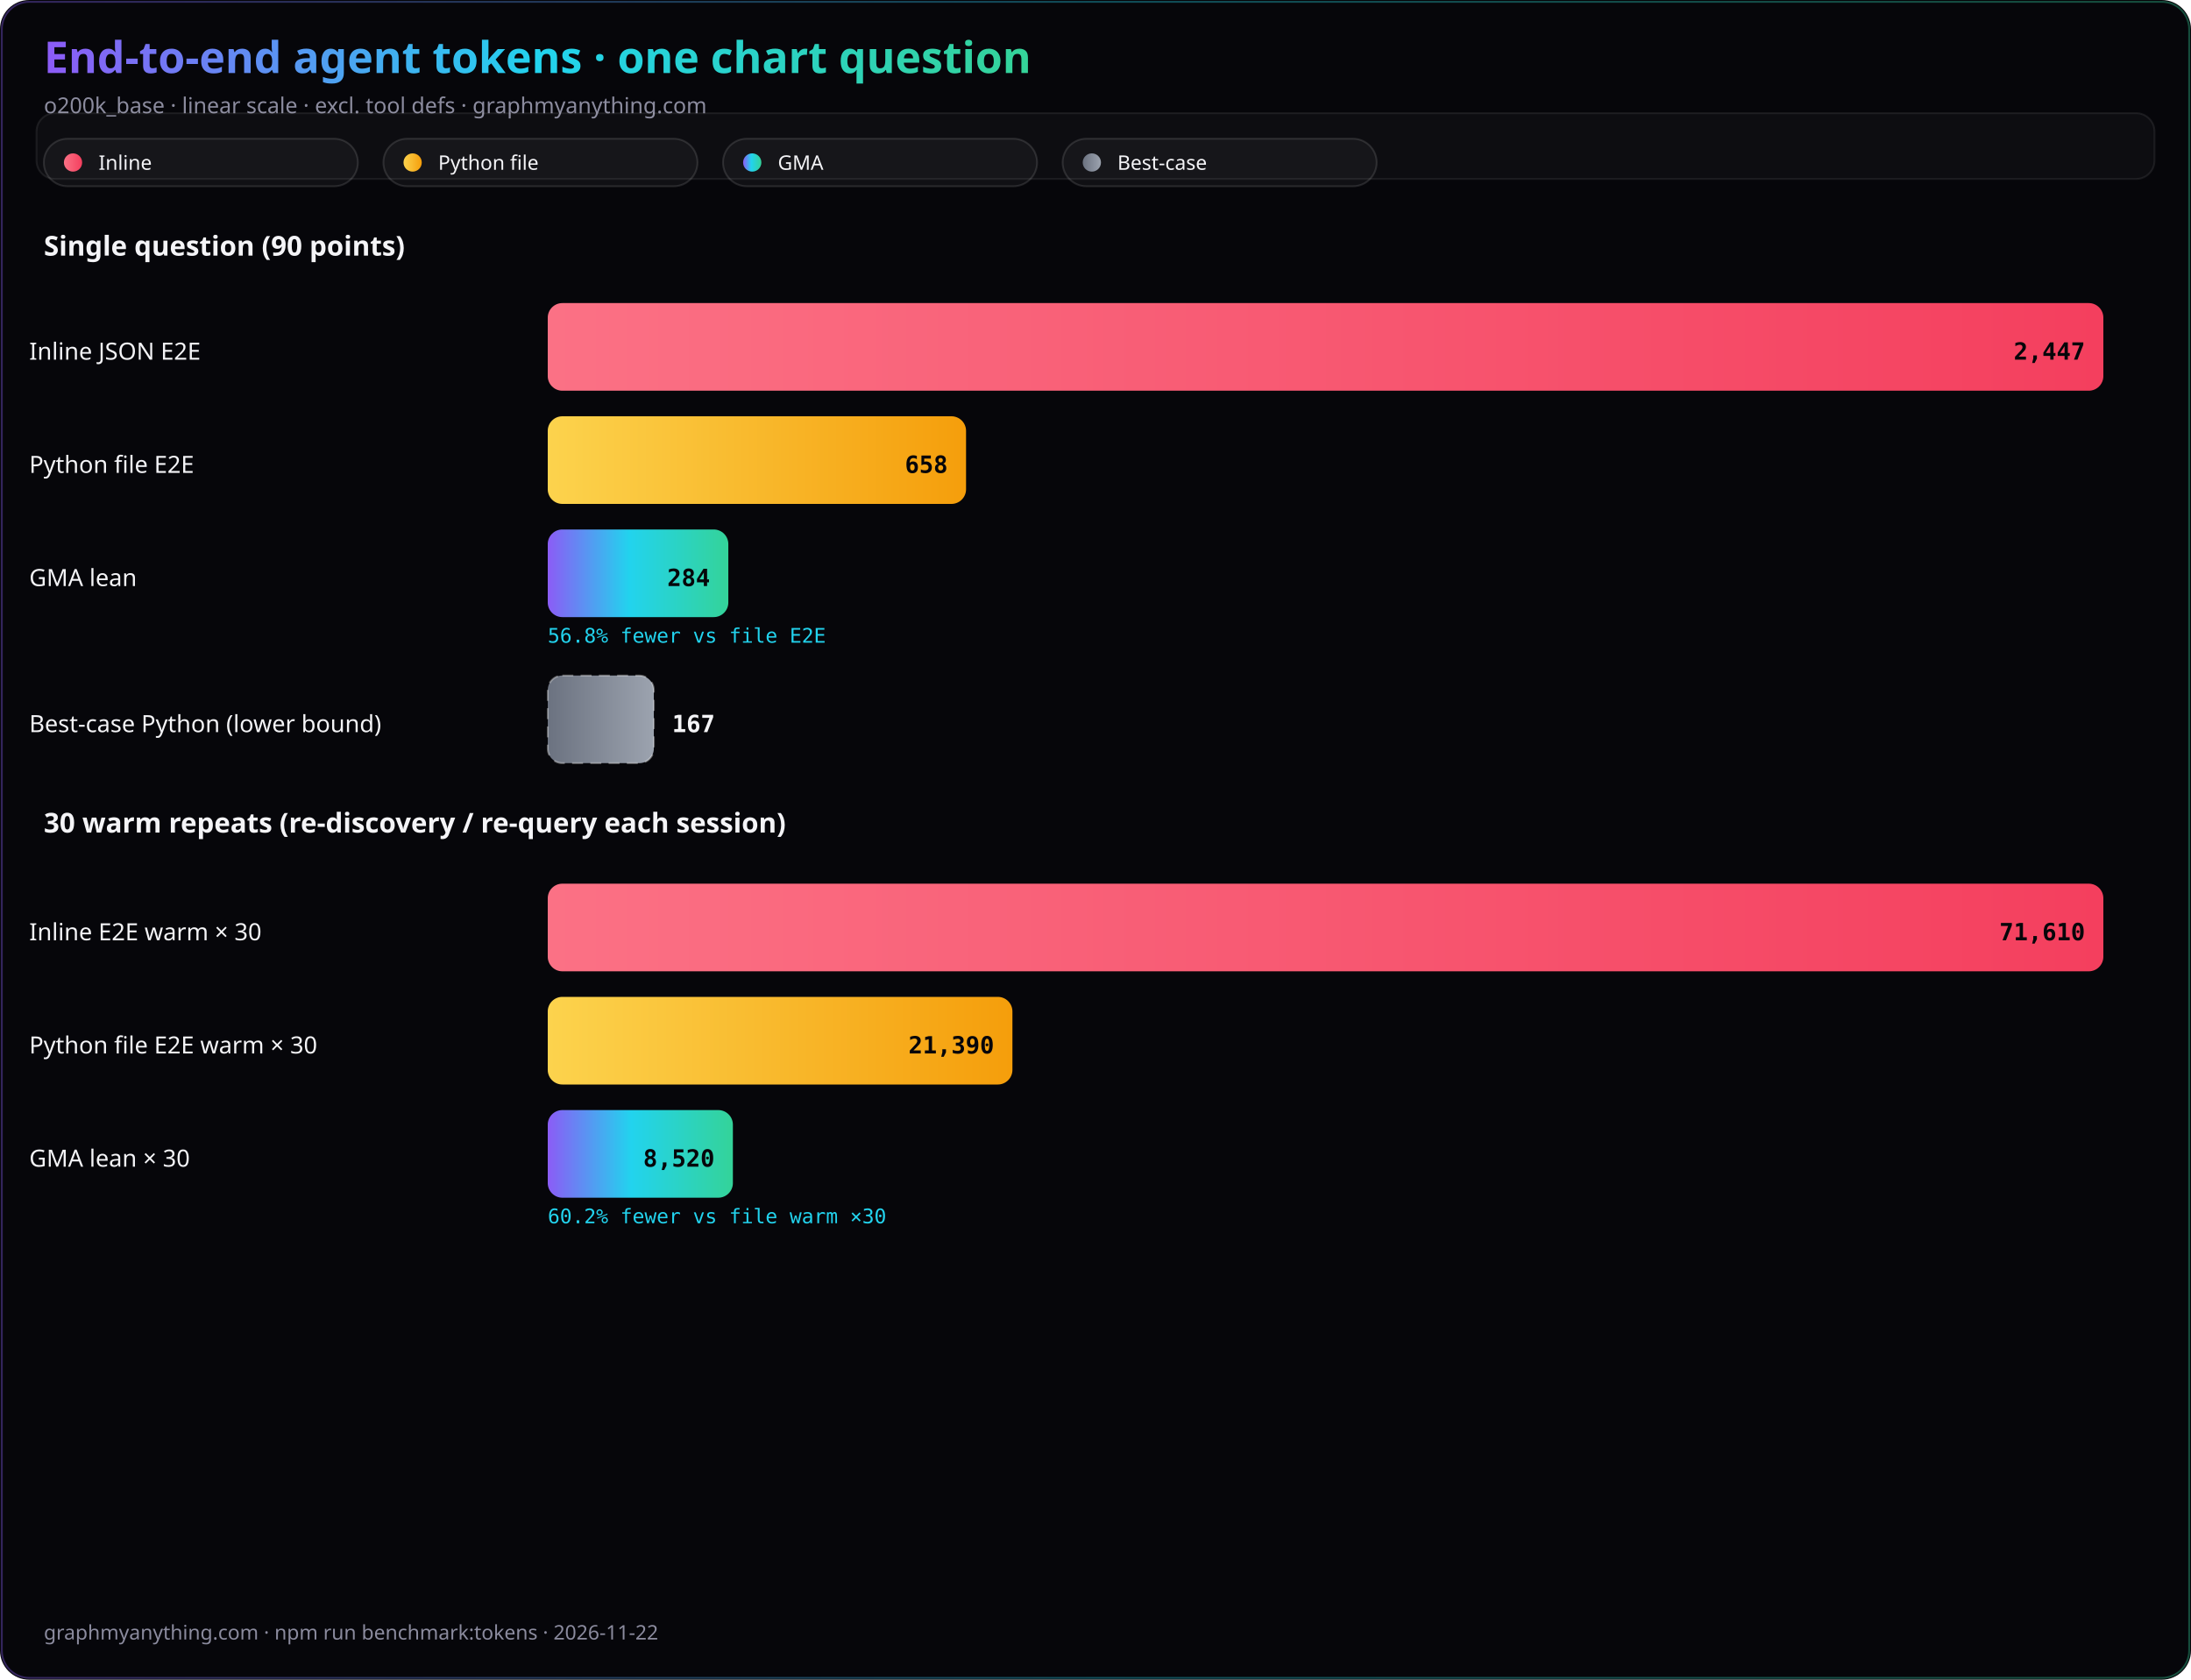
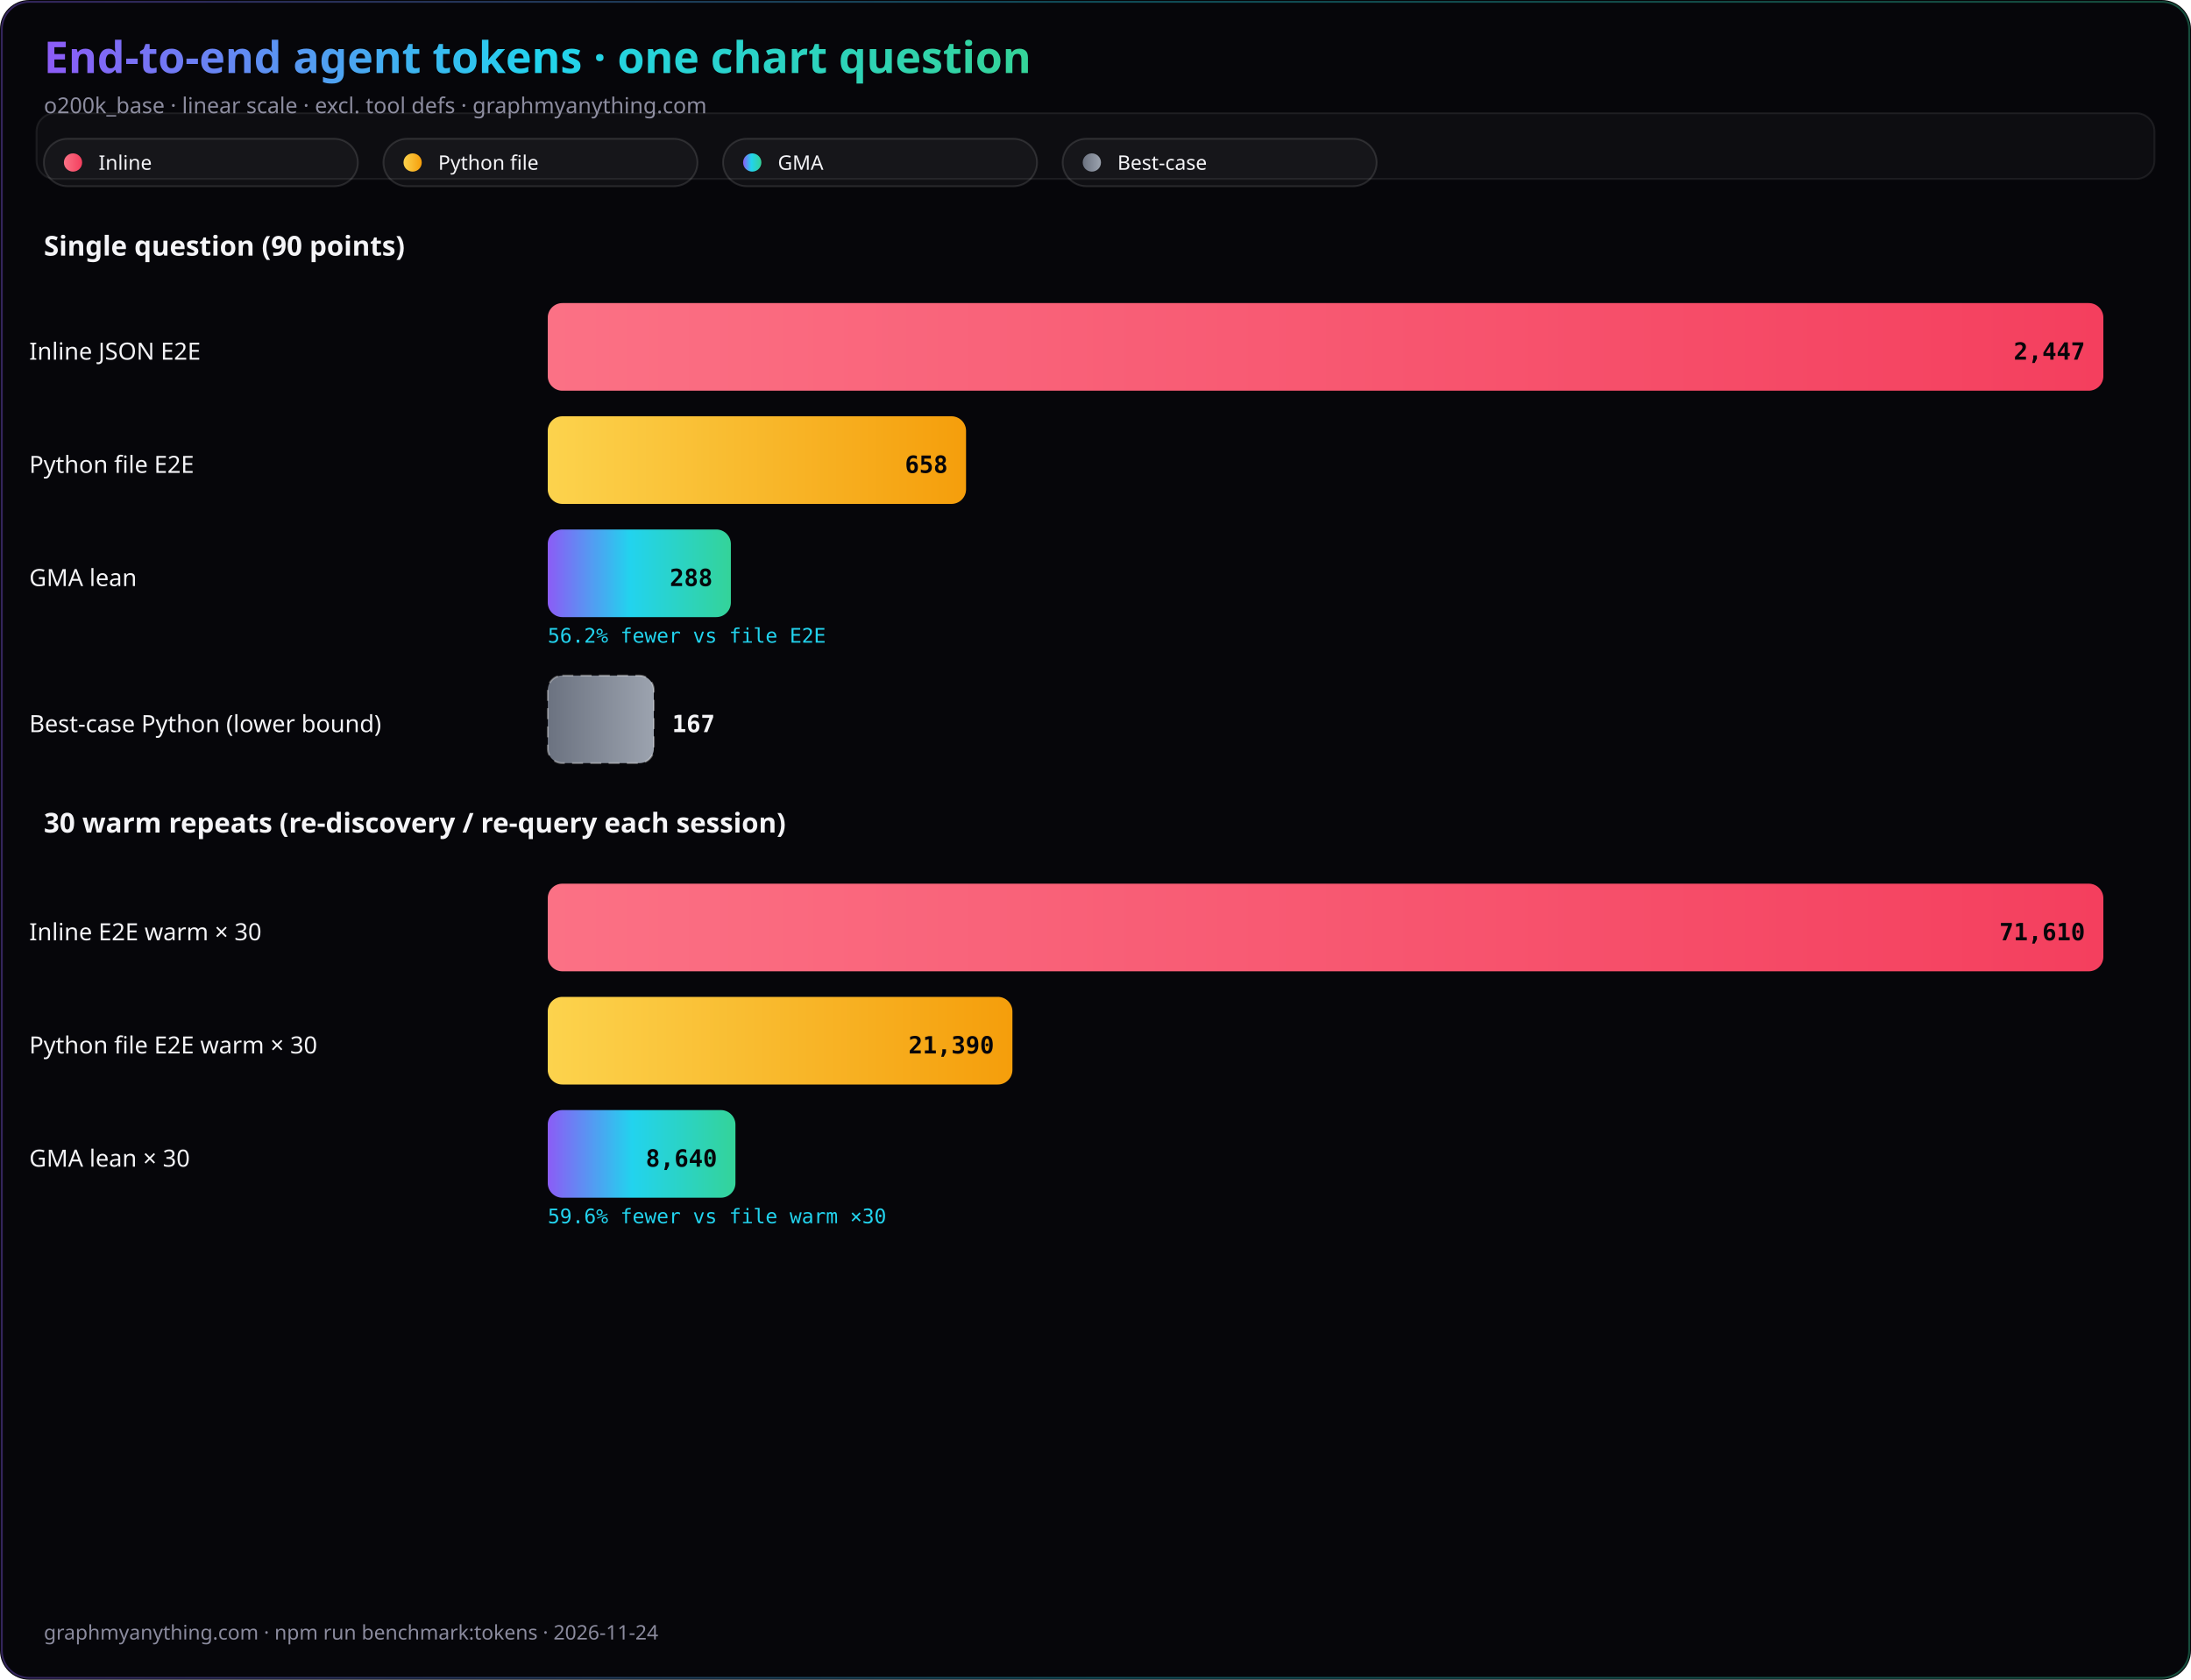
<svg xmlns="http://www.w3.org/2000/svg" width="1200" height="920" viewBox="0 0 1200 920">
  <defs>
    <linearGradient id="grad-file_e2e" x1="0" y1="0" x2="1" y2="0">
      <stop offset="0%" stop-color="#fcd34d" />
      <stop offset="100%" stop-color="#f59e0b" />
    </linearGradient>
    <linearGradient id="grad-inline_e2e" x1="0" y1="0" x2="1" y2="0">
      <stop offset="0%" stop-color="#fb7185" />
      <stop offset="100%" stop-color="#f43f5e" />
    </linearGradient>
    <linearGradient id="grad-gma" x1="0" y1="0" x2="1" y2="0">
      <stop offset="0%" stop-color="#8b5cf6" />
      <stop offset="45%" stop-color="#22d3ee" />
      <stop offset="100%" stop-color="#34d399" />
    </linearGradient>
    <linearGradient id="grad-best" x1="0" y1="0" x2="1" y2="0">
      <stop offset="0%" stop-color="#6b7280" />
      <stop offset="100%" stop-color="#9ca3af" />
    </linearGradient>
    <linearGradient id="title-grad" x1="0" y1="0" x2="1" y2="0">
      <stop offset="0%" stop-color="#8b5cf6" />
      <stop offset="50%" stop-color="#22d3ee" />
      <stop offset="100%" stop-color="#34d399" />
    </linearGradient>
  </defs>
  <rect width="100%" height="100%" fill="#06060a" rx="16" />
  <rect x="1" y="1" width="1198" height="918" rx="15" fill="none" stroke="url(#title-grad)" stroke-opacity="0.35" />
  <text x="24" y="40" fill="url(#title-grad)" font-family="system-ui,sans-serif" font-size="24" font-weight="700">End-to-end agent tokens · one chart question</text>
  <text x="24" y="62" fill="#8b8b9e" font-family="system-ui,sans-serif" font-size="12">o200k_base · linear scale · excl. tool defs · graphmyanything.com</text>
  <rect x="20" y="62" width="1160" height="36" rx="10" fill="rgba(255,255,255,0.03)" stroke="rgba(255,255,255,0.08)" />
  <g transform="translate(24, 76)">
    <rect width="172" height="26" rx="13" fill="rgba(255,255,255,0.04)" stroke="rgba(255,255,255,0.12)" />
    <circle cx="16" cy="13" r="5" fill="url(#grad-inline_e2e)" />
    <text x="30" y="17" fill="#f4f4f7" font-size="11" font-family="system-ui,sans-serif">Inline</text>
  </g>
  <g transform="translate(210, 76)">
    <rect width="172" height="26" rx="13" fill="rgba(255,255,255,0.04)" stroke="rgba(255,255,255,0.12)" />
    <circle cx="16" cy="13" r="5" fill="url(#grad-file_e2e)" />
    <text x="30" y="17" fill="#f4f4f7" font-size="11" font-family="system-ui,sans-serif">Python file</text>
  </g>
  <g transform="translate(396, 76)">
    <rect width="172" height="26" rx="13" fill="rgba(255,255,255,0.04)" stroke="rgba(255,255,255,0.12)" />
    <circle cx="16" cy="13" r="5" fill="url(#grad-gma)" />
    <text x="30" y="17" fill="#f4f4f7" font-size="11" font-family="system-ui,sans-serif">GMA</text>
  </g>
  <g transform="translate(582, 76)">
    <rect width="172" height="26" rx="13" fill="rgba(255,255,255,0.04)" stroke="rgba(255,255,255,0.12)" />
    <circle cx="16" cy="13" r="5" fill="url(#grad-best)" />
    <text x="30" y="17" fill="#f4f4f7" font-size="11" font-family="system-ui,sans-serif">Best-case</text>
  </g>
  <text x="24" y="140" fill="#f4f4f7" font-size="15" font-weight="600" font-family="system-ui,sans-serif">Single question (90 points)</text>
  <text x="16" y="197" fill="#f4f4f7" font-family="system-ui,sans-serif" font-size="13" font-weight="500">Inline JSON E2E</text>
  <rect x="300" y="166" width="852.0" height="48" rx="8" fill="url(#grad-inline_e2e)" />
  <text x="1142.0" y="197" text-anchor="end" fill="#06060a" font-family="ui-monospace,monospace" font-size="13" font-weight="700">2,447</text>
  <text x="16" y="259" fill="#f4f4f7" font-family="system-ui,sans-serif" font-size="13" font-weight="500">Python file E2E</text>
  <rect x="300" y="228" width="229.1" height="48" rx="8" fill="url(#grad-file_e2e)" />
  <text x="519.1" y="259" text-anchor="end" fill="#06060a" font-family="ui-monospace,monospace" font-size="13" font-weight="700">658</text>
  <text x="16" y="321" fill="#f4f4f7" font-family="system-ui,sans-serif" font-size="13" font-weight="500">GMA lean</text>
-   <rect x="300" y="290" width="98.9" height="48" rx="8" fill="url(#grad-gma)" />
-   <text x="388.9" y="321" text-anchor="end" fill="#06060a" font-family="ui-monospace,monospace" font-size="13" font-weight="700">284</text>
-   <text x="300" y="352" fill="#22d3ee" font-family="ui-monospace,monospace" font-size="11">56.8% fewer vs file E2E</text>
+   <rect x="300" y="290" width="100.3" height="48" rx="8" fill="url(#grad-gma)" />
+   <text x="390.3" y="321" text-anchor="end" fill="#06060a" font-family="ui-monospace,monospace" font-size="13" font-weight="700">288</text>
+   <text x="300" y="352" fill="#22d3ee" font-family="ui-monospace,monospace" font-size="11">56.2% fewer vs file E2E</text>
  <text x="16" y="401" fill="#f4f4f7" font-family="system-ui,sans-serif" font-size="13" font-weight="500">Best-case Python (lower bound)</text>
  <rect x="300" y="370" width="58.1" height="48" rx="8" fill="url(#grad-best)" stroke-dasharray="6 4" stroke="rgba(255,255,255,0.35)" stroke-width="1" />
  <text x="368.1" y="401" fill="#f4f4f7" font-family="ui-monospace,monospace" font-size="13" font-weight="600">167</text>
  <text x="24" y="456" fill="#f4f4f7" font-size="15" font-weight="600" font-family="system-ui,sans-serif">30 warm repeats (re-discovery / re-query each session)</text>
  <text x="16" y="515" fill="#f4f4f7" font-family="system-ui,sans-serif" font-size="13" font-weight="500">Inline E2E warm × 30</text>
  <rect x="300" y="484" width="852.0" height="48" rx="8" fill="url(#grad-inline_e2e)" />
  <text x="1142.0" y="515" text-anchor="end" fill="#06060a" font-family="ui-monospace,monospace" font-size="13" font-weight="700">71,610</text>
  <text x="16" y="577" fill="#f4f4f7" font-family="system-ui,sans-serif" font-size="13" font-weight="500">Python file E2E warm × 30</text>
  <rect x="300" y="546" width="254.5" height="48" rx="8" fill="url(#grad-file_e2e)" />
  <text x="544.5" y="577" text-anchor="end" fill="#06060a" font-family="ui-monospace,monospace" font-size="13" font-weight="700">21,390</text>
  <text x="16" y="639" fill="#f4f4f7" font-family="system-ui,sans-serif" font-size="13" font-weight="500">GMA lean × 30</text>
-   <rect x="300" y="608" width="101.4" height="48" rx="8" fill="url(#grad-gma)" />
-   <text x="391.4" y="639" text-anchor="end" fill="#06060a" font-family="ui-monospace,monospace" font-size="13" font-weight="700">8,520</text>
-   <text x="300" y="670" fill="#22d3ee" font-family="ui-monospace,monospace" font-size="11">60.2% fewer vs file warm ×30</text>
-   <text x="24" y="898" fill="#8b8b9e" font-size="11" font-family="system-ui,sans-serif">graphmyanything.com · npm run benchmark:tokens · 2026-11-22</text>
+   <rect x="300" y="608" width="102.8" height="48" rx="8" fill="url(#grad-gma)" />
+   <text x="392.8" y="639" text-anchor="end" fill="#06060a" font-family="ui-monospace,monospace" font-size="13" font-weight="700">8,640</text>
+   <text x="300" y="670" fill="#22d3ee" font-family="ui-monospace,monospace" font-size="11">59.6% fewer vs file warm ×30</text>
+   <text x="24" y="898" fill="#8b8b9e" font-size="11" font-family="system-ui,sans-serif">graphmyanything.com · npm run benchmark:tokens · 2026-11-24</text>
</svg>
